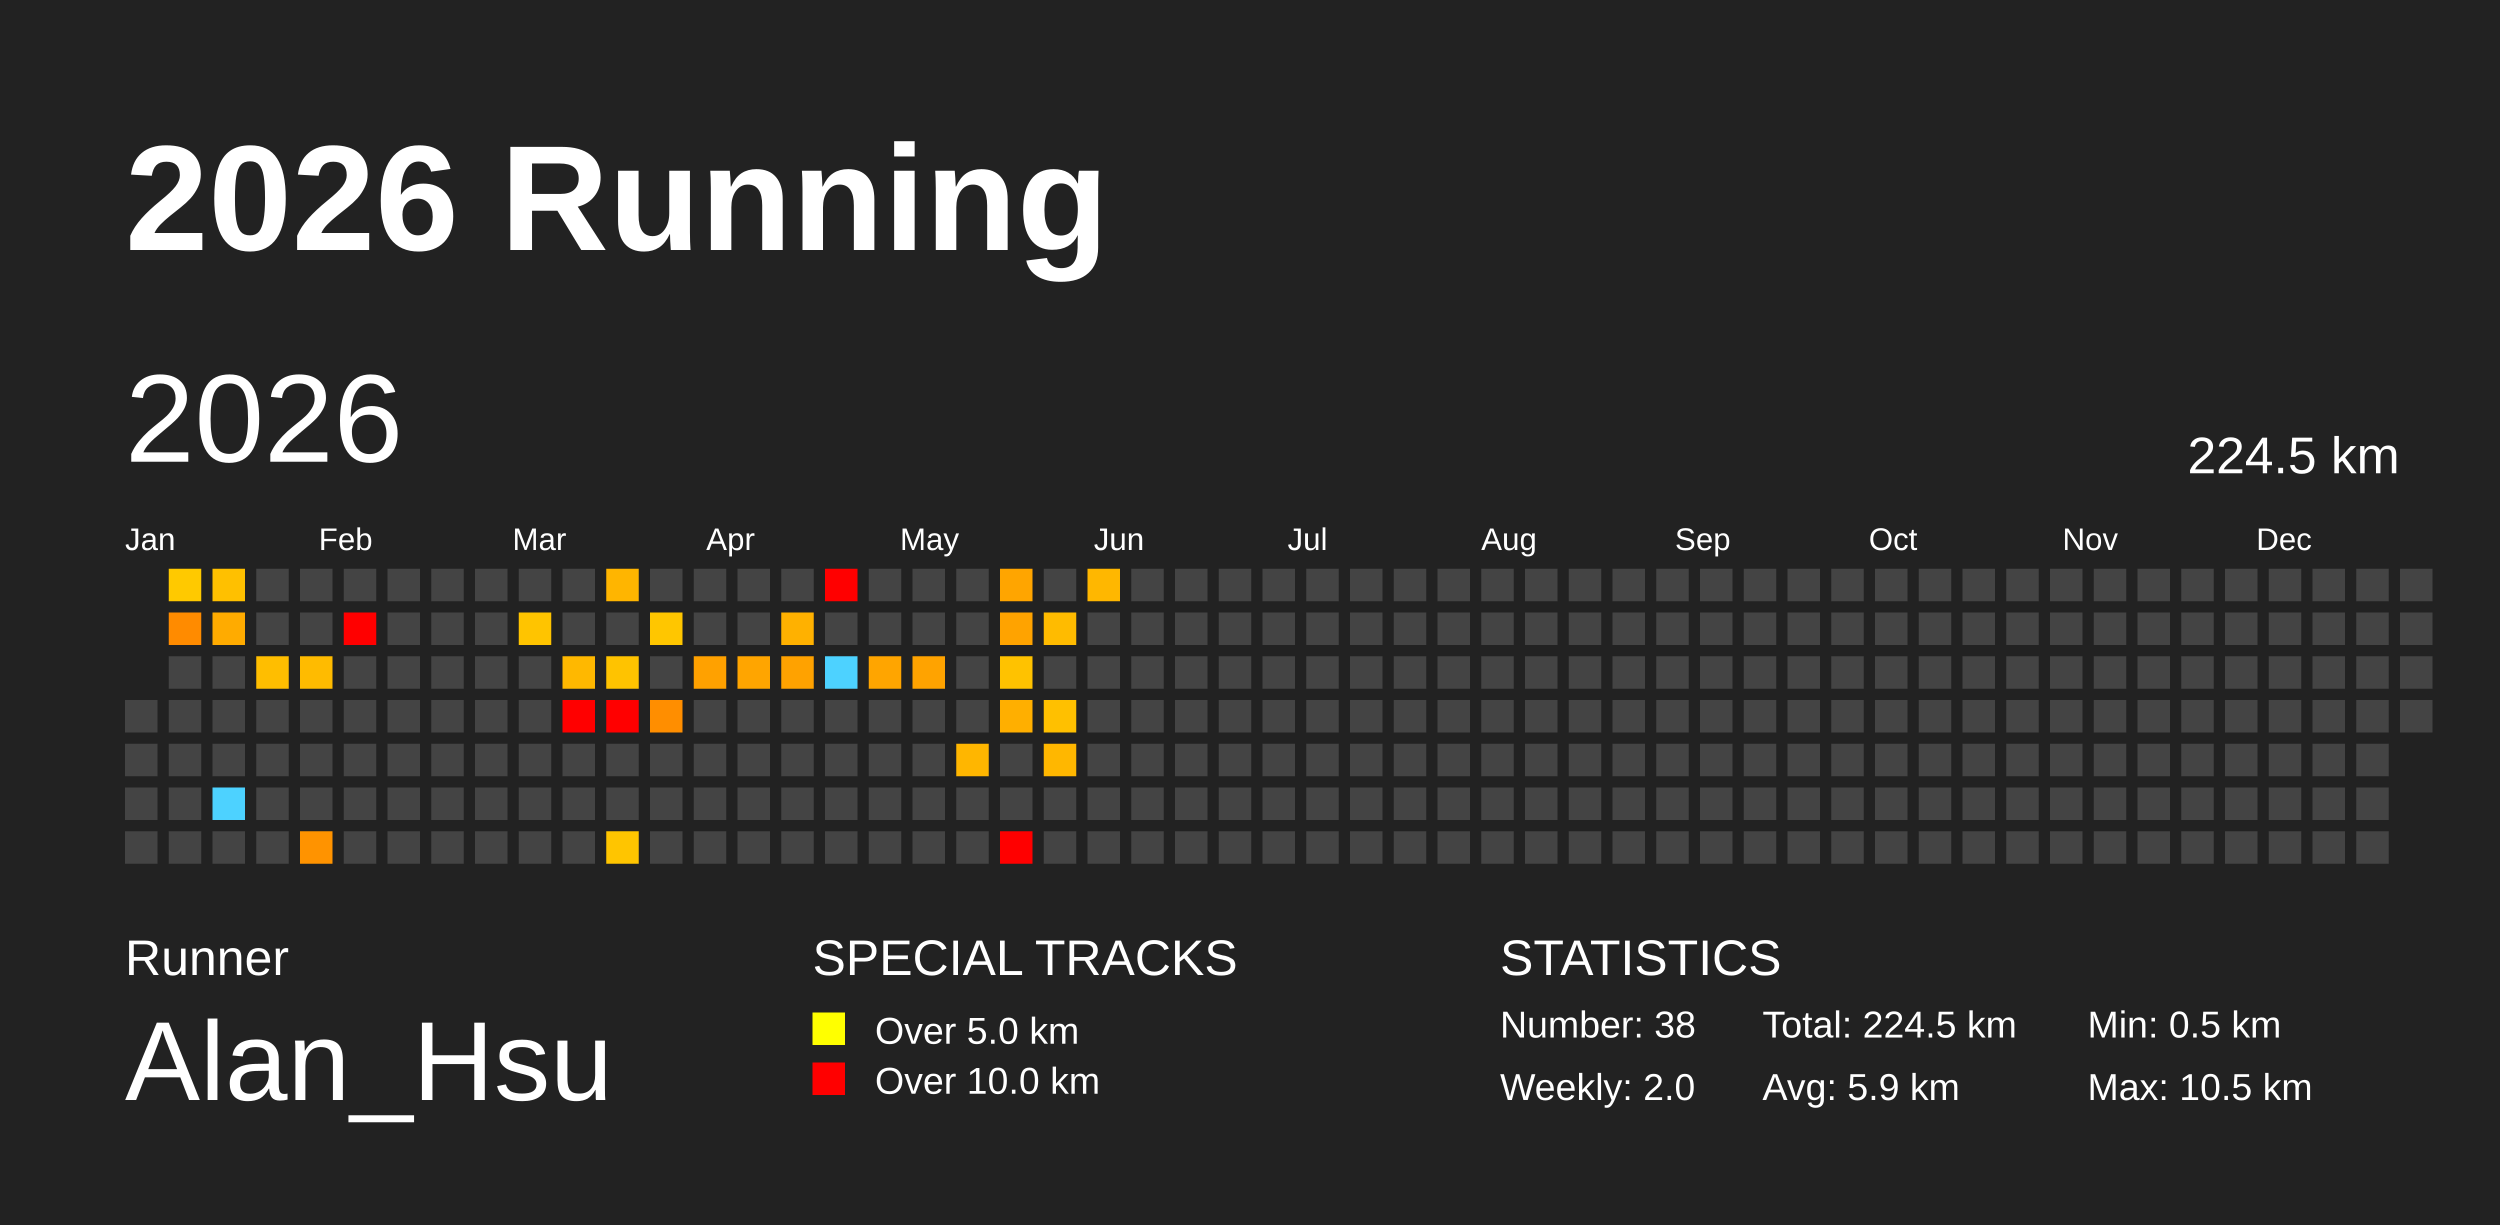
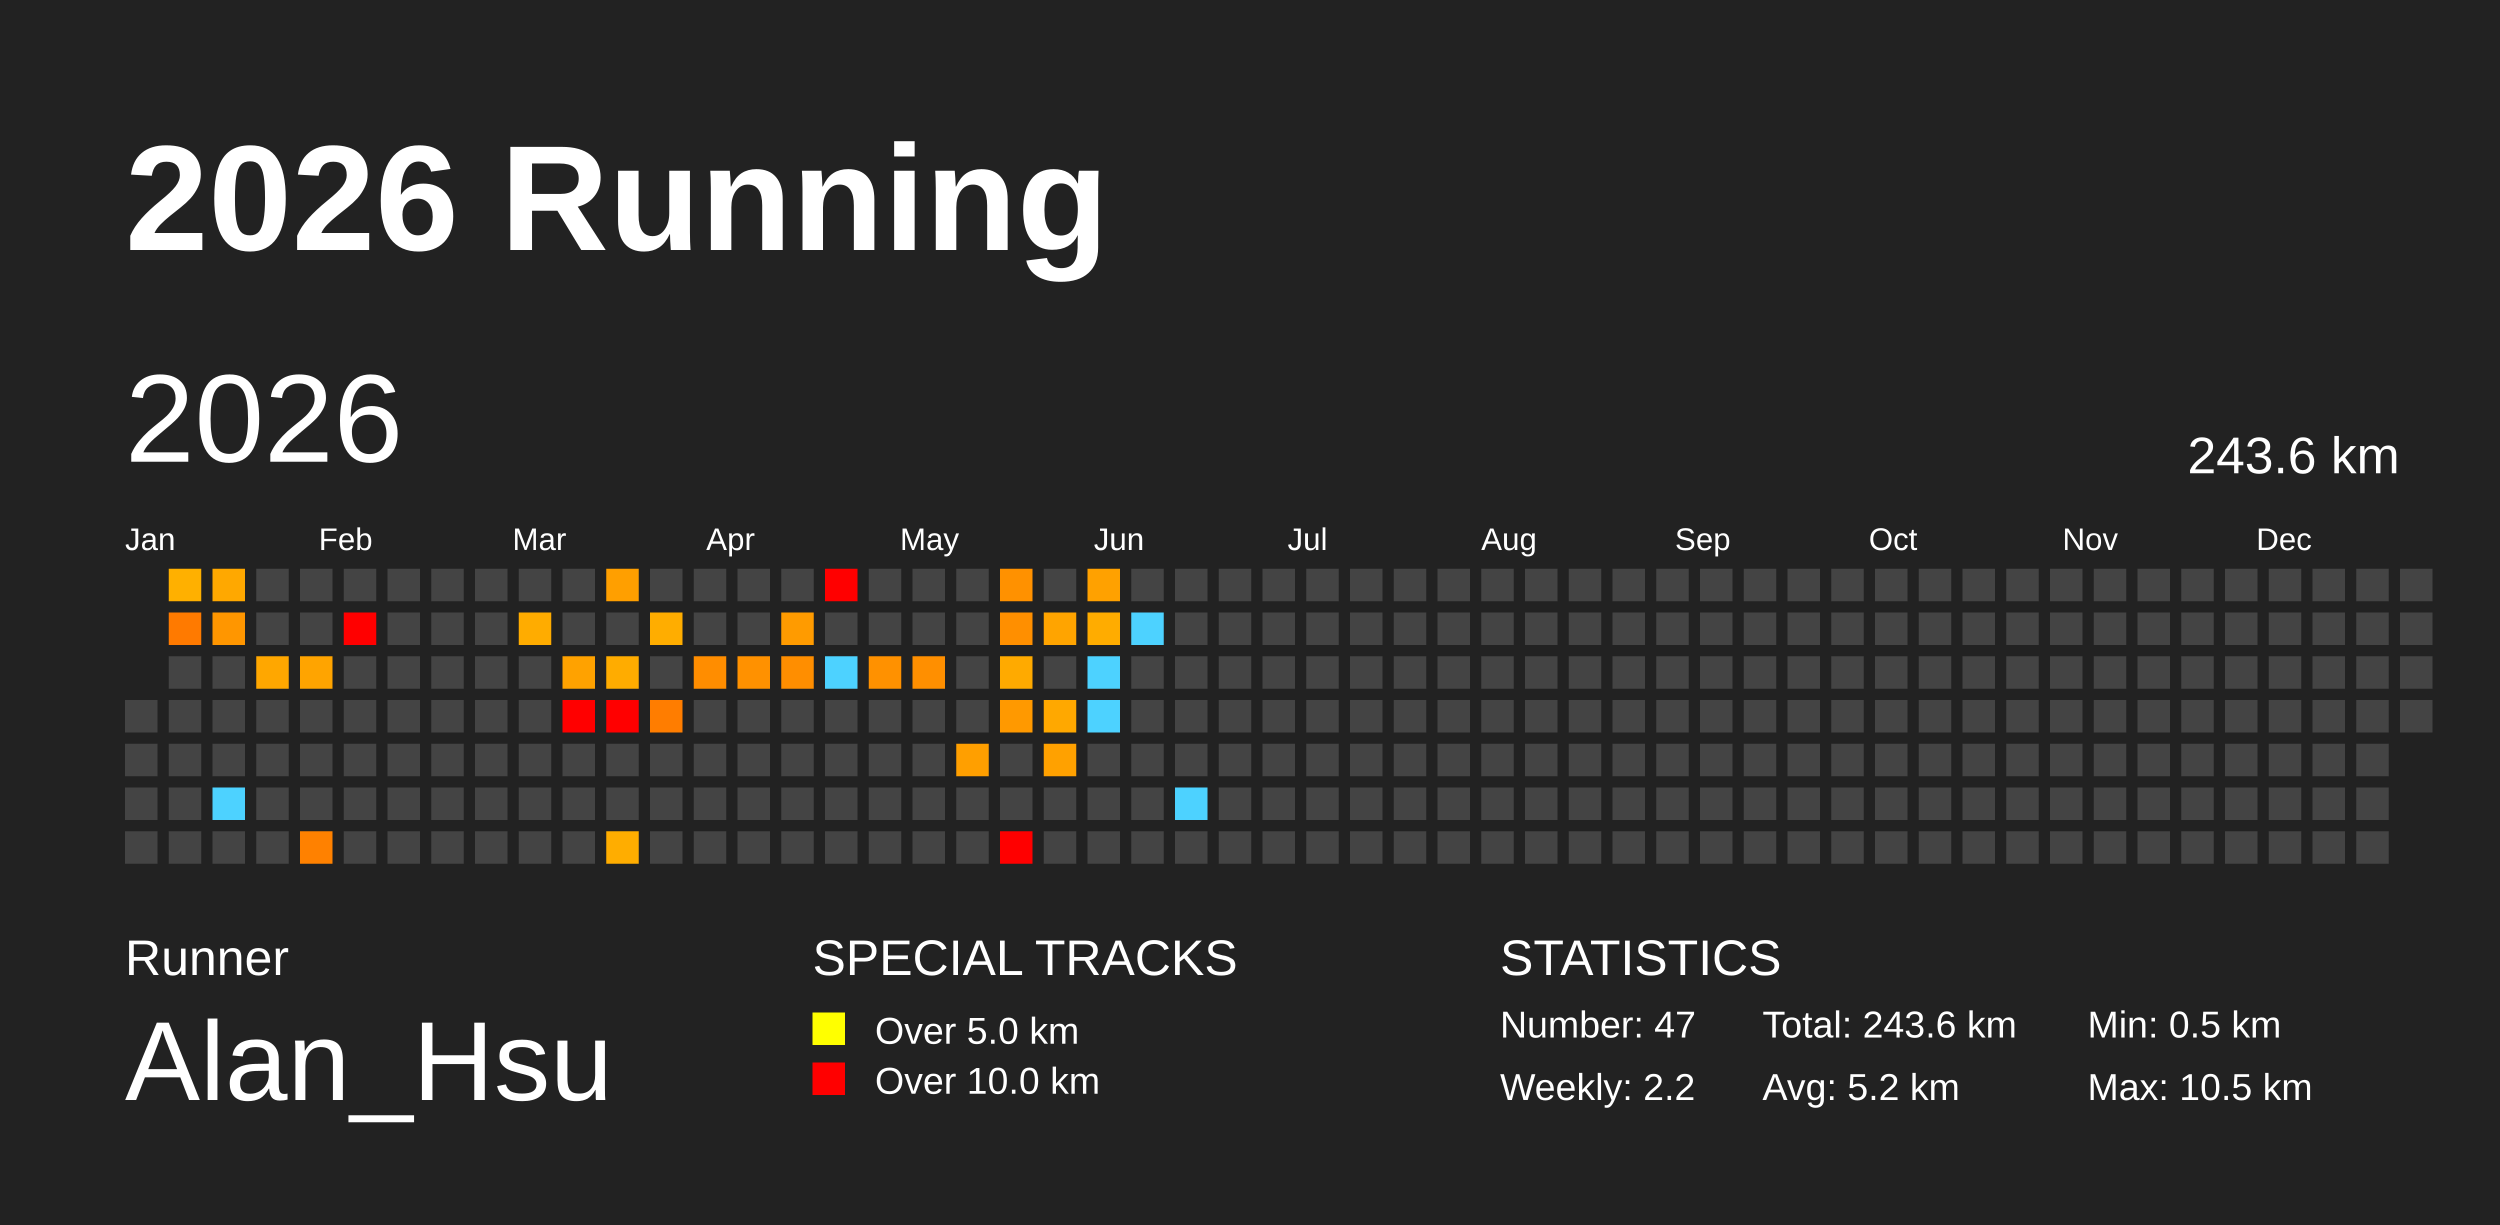
<svg xmlns="http://www.w3.org/2000/svg" baseProfile="full" height="98mm" version="1.1" viewBox="0,0,200,98" width="200mm">
  <defs />
  <rect fill="#222222" height="98" width="200" x="0" y="0" />
  <text fill="#FFFFFF" style="font-size:12px; font-family:Arial; font-weight:bold;" x="10" y="20">2026 Running</text>
  <text fill="#FFFFFF" style="font-size:4px; font-family:Arial" x="10" y="78">Runner</text>
  <text fill="#FFFFFF" style="font-size:9px; font-family:Arial" x="10" y="88">Alan_Hsu</text>
  <text fill="#FFFFFF" style="font-size:4px; font-family:Arial" x="65" y="78">SPECIAL TRACKS</text>
  <rect fill="yellow" height="2.6" width="2.6" x="65" y="81" />
  <text fill="#FFFFFF" style="font-size:3px; font-family:Arial" x="70" y="83.5">Over 5.0 km</text>
  <rect fill="red" height="2.6" width="2.6" x="65" y="85" />
  <text fill="#FFFFFF" style="font-size:3px; font-family:Arial" x="70" y="87.5">Over 10.0 km</text>
  <text fill="#FFFFFF" style="font-size:4px; font-family:Arial" x="120" y="78">STATISTICS</text>
-   <text fill="#FFFFFF" style="font-size:3px; font-family:Arial" x="120" y="83">Number: 38</text>
-   <text fill="#FFFFFF" style="font-size:3px; font-family:Arial" x="120" y="88">Weekly: 2.0</text>
-   <text fill="#FFFFFF" style="font-size:3px; font-family:Arial" x="141" y="83">Total: 224.5 km</text>
-   <text fill="#FFFFFF" style="font-size:3px; font-family:Arial" x="141" y="88">Avg: 5.9 km</text>
+   <text fill="#FFFFFF" style="font-size:3px; font-family:Arial" x="120" y="83">Number: 47</text>
+   <text fill="#FFFFFF" style="font-size:3px; font-family:Arial" x="120" y="88">Weekly: 2.2</text>
+   <text fill="#FFFFFF" style="font-size:3px; font-family:Arial" x="141" y="83">Total: 243.6 km</text>
+   <text fill="#FFFFFF" style="font-size:3px; font-family:Arial" x="141" y="88">Avg: 5.2 km</text>
  <text fill="#FFFFFF" style="font-size:3px; font-family:Arial" x="167" y="83">Min: 0.5 km</text>
  <text fill="#FFFFFF" style="font-size:3px; font-family:Arial" x="167" y="88">Max: 10.5 km</text>
  <text dominant-baseline="hanging" fill="#FFFFFF" style="font-size:10.0px; font-family:Arial;" x="10" y="30">2026</text>
-   <text dominant-baseline="hanging" fill="#FFFFFF" style="font-size:4.125px; font-family:Arial;" x="175" y="35">224.5 km</text>
+   <text dominant-baseline="hanging" fill="#FFFFFF" style="font-size:4.125px; font-family:Arial;" x="175" y="35">243.6 km</text>
  <text fill="#FFFFFF" style="font-size:2.5px; font-family:Arial" x="10.0" y="44">Jan</text>
  <text fill="#FFFFFF" style="font-size:2.5px; font-family:Arial" x="25.5" y="44">Feb</text>
  <text fill="#FFFFFF" style="font-size:2.5px; font-family:Arial" x="41.0" y="44">Mar</text>
  <text fill="#FFFFFF" style="font-size:2.5px; font-family:Arial" x="56.5" y="44">Apr</text>
  <text fill="#FFFFFF" style="font-size:2.5px; font-family:Arial" x="72.0" y="44">May</text>
  <text fill="#FFFFFF" style="font-size:2.5px; font-family:Arial" x="87.5" y="44">Jun</text>
  <text fill="#FFFFFF" style="font-size:2.5px; font-family:Arial" x="103.0" y="44">Jul</text>
  <text fill="#FFFFFF" style="font-size:2.5px; font-family:Arial" x="118.5" y="44">Aug</text>
  <text fill="#FFFFFF" style="font-size:2.5px; font-family:Arial" x="134.0" y="44">Sep</text>
  <text fill="#FFFFFF" style="font-size:2.5px; font-family:Arial" x="149.5" y="44">Oct</text>
  <text fill="#FFFFFF" style="font-size:2.5px; font-family:Arial" x="165.0" y="44">Nov</text>
  <text fill="#FFFFFF" style="font-size:2.5px; font-family:Arial" x="180.5" y="44">Dec</text>
  <rect fill="#444444" height="2.6" width="2.6" x="10.0" y="56.0" />
  <rect fill="#444444" height="2.6" width="2.6" x="10.0" y="59.5" />
  <rect fill="#444444" height="2.6" width="2.6" x="10.0" y="63.0" />
  <rect fill="#444444" height="2.6" width="2.6" x="10.0" y="66.5" />
-   <rect fill="#ffc900" height="2.6" width="2.6" x="13.5" y="45.5" />
-   <rect fill="#ff8b00" height="2.6" width="2.6" x="13.5" y="49.0" />
+   <rect fill="#ffb000" height="2.6" width="2.6" x="13.5" y="45.5" />
+   <rect fill="#ff7a00" height="2.6" width="2.6" x="13.5" y="49.0" />
  <rect fill="#444444" height="2.6" width="2.6" x="13.5" y="52.5" />
  <rect fill="#444444" height="2.6" width="2.6" x="13.5" y="56.0" />
  <rect fill="#444444" height="2.6" width="2.6" x="13.5" y="59.5" />
  <rect fill="#444444" height="2.6" width="2.6" x="13.5" y="63.0" />
  <rect fill="#444444" height="2.6" width="2.6" x="13.5" y="66.5" />
-   <rect fill="#ffc000" height="2.6" width="2.6" x="17.0" y="45.5" />
-   <rect fill="#ffab00" height="2.6" width="2.6" x="17.0" y="49.0" />
+   <rect fill="#ffa800" height="2.6" width="2.6" x="17.0" y="45.5" />
+   <rect fill="#ff9600" height="2.6" width="2.6" x="17.0" y="49.0" />
  <rect fill="#444444" height="2.6" width="2.6" x="17.0" y="52.5" />
  <rect fill="#444444" height="2.6" width="2.6" x="17.0" y="56.0" />
  <rect fill="#444444" height="2.6" width="2.6" x="17.0" y="59.5" />
  <rect fill="#4dd2ff" height="2.6" width="2.6" x="17.0" y="63.0" />
  <rect fill="#444444" height="2.6" width="2.6" x="17.0" y="66.5" />
  <rect fill="#444444" height="2.6" width="2.6" x="20.5" y="45.5" />
  <rect fill="#444444" height="2.6" width="2.6" x="20.5" y="49.0" />
-   <rect fill="#ffbe00" height="2.6" width="2.6" x="20.5" y="52.5" />
+   <rect fill="#ffa700" height="2.6" width="2.6" x="20.5" y="52.5" />
  <rect fill="#444444" height="2.6" width="2.6" x="20.5" y="56.0" />
  <rect fill="#444444" height="2.6" width="2.6" x="20.5" y="59.5" />
  <rect fill="#444444" height="2.6" width="2.6" x="20.5" y="63.0" />
  <rect fill="#444444" height="2.6" width="2.6" x="20.5" y="66.5" />
  <rect fill="#444444" height="2.6" width="2.6" x="24.0" y="45.5" />
  <rect fill="#444444" height="2.6" width="2.6" x="24.0" y="49.0" />
-   <rect fill="#ffbb00" height="2.6" width="2.6" x="24.0" y="52.5" />
+   <rect fill="#ffa400" height="2.6" width="2.6" x="24.0" y="52.5" />
  <rect fill="#444444" height="2.6" width="2.6" x="24.0" y="56.0" />
  <rect fill="#444444" height="2.6" width="2.6" x="24.0" y="59.5" />
  <rect fill="#444444" height="2.6" width="2.6" x="24.0" y="63.0" />
-   <rect fill="#ff9300" height="2.6" width="2.6" x="24.0" y="66.5" />
+   <rect fill="#ff8100" height="2.6" width="2.6" x="24.0" y="66.5" />
  <rect fill="#444444" height="2.6" width="2.6" x="27.5" y="45.5" />
  <rect fill="red" height="2.6" width="2.6" x="27.5" y="49.0" />
  <rect fill="#444444" height="2.6" width="2.6" x="27.5" y="52.5" />
  <rect fill="#444444" height="2.6" width="2.6" x="27.5" y="56.0" />
  <rect fill="#444444" height="2.6" width="2.6" x="27.5" y="59.5" />
  <rect fill="#444444" height="2.6" width="2.6" x="27.5" y="63.0" />
  <rect fill="#444444" height="2.6" width="2.6" x="27.5" y="66.5" />
  <rect fill="#444444" height="2.6" width="2.6" x="31.0" y="45.5" />
  <rect fill="#444444" height="2.6" width="2.6" x="31.0" y="49.0" />
  <rect fill="#444444" height="2.6" width="2.6" x="31.0" y="52.5" />
  <rect fill="#444444" height="2.6" width="2.6" x="31.0" y="56.0" />
  <rect fill="#444444" height="2.6" width="2.6" x="31.0" y="59.5" />
  <rect fill="#444444" height="2.6" width="2.6" x="31.0" y="63.0" />
  <rect fill="#444444" height="2.6" width="2.6" x="31.0" y="66.5" />
  <rect fill="#444444" height="2.6" width="2.6" x="34.5" y="45.5" />
  <rect fill="#444444" height="2.6" width="2.6" x="34.5" y="49.0" />
  <rect fill="#444444" height="2.6" width="2.6" x="34.5" y="52.5" />
  <rect fill="#444444" height="2.6" width="2.6" x="34.5" y="56.0" />
  <rect fill="#444444" height="2.6" width="2.6" x="34.5" y="59.5" />
  <rect fill="#444444" height="2.6" width="2.6" x="34.5" y="63.0" />
  <rect fill="#444444" height="2.6" width="2.6" x="34.5" y="66.5" />
  <rect fill="#444444" height="2.6" width="2.6" x="38.0" y="45.5" />
  <rect fill="#444444" height="2.6" width="2.6" x="38.0" y="49.0" />
  <rect fill="#444444" height="2.6" width="2.6" x="38.0" y="52.5" />
  <rect fill="#444444" height="2.6" width="2.6" x="38.0" y="56.0" />
  <rect fill="#444444" height="2.6" width="2.6" x="38.0" y="59.5" />
  <rect fill="#444444" height="2.6" width="2.6" x="38.0" y="63.0" />
  <rect fill="#444444" height="2.6" width="2.6" x="38.0" y="66.5" />
  <rect fill="#444444" height="2.6" width="2.6" x="41.5" y="45.5" />
-   <rect fill="#ffc400" height="2.6" width="2.6" x="41.5" y="49.0" />
+   <rect fill="#ffac00" height="2.6" width="2.6" x="41.5" y="49.0" />
  <rect fill="#444444" height="2.6" width="2.6" x="41.5" y="52.5" />
  <rect fill="#444444" height="2.6" width="2.6" x="41.5" y="56.0" />
  <rect fill="#444444" height="2.6" width="2.6" x="41.5" y="59.5" />
  <rect fill="#444444" height="2.6" width="2.6" x="41.5" y="63.0" />
  <rect fill="#444444" height="2.6" width="2.6" x="41.5" y="66.5" />
  <rect fill="#444444" height="2.6" width="2.6" x="45.0" y="45.5" />
  <rect fill="#444444" height="2.6" width="2.6" x="45.0" y="49.0" />
-   <rect fill="#ffb800" height="2.6" width="2.6" x="45.0" y="52.5" />
+   <rect fill="#ffa200" height="2.6" width="2.6" x="45.0" y="52.5" />
  <rect fill="red" height="2.6" width="2.6" x="45.0" y="56.0" />
  <rect fill="#444444" height="2.6" width="2.6" x="45.0" y="59.5" />
  <rect fill="#444444" height="2.6" width="2.6" x="45.0" y="63.0" />
  <rect fill="#444444" height="2.6" width="2.6" x="45.0" y="66.5" />
-   <rect fill="#ffb500" height="2.6" width="2.6" x="48.5" y="45.5" />
+   <rect fill="#ff9f00" height="2.6" width="2.6" x="48.5" y="45.5" />
  <rect fill="#444444" height="2.6" width="2.6" x="48.5" y="49.0" />
-   <rect fill="#ffc300" height="2.6" width="2.6" x="48.5" y="52.5" />
+   <rect fill="#ffac00" height="2.6" width="2.6" x="48.5" y="52.5" />
  <rect fill="red" height="2.6" width="2.6" x="48.5" y="56.0" />
  <rect fill="#444444" height="2.6" width="2.6" x="48.5" y="59.5" />
  <rect fill="#444444" height="2.6" width="2.6" x="48.5" y="63.0" />
-   <rect fill="#ffc500" height="2.6" width="2.6" x="48.5" y="66.5" />
+   <rect fill="#ffad00" height="2.6" width="2.6" x="48.5" y="66.5" />
  <rect fill="#444444" height="2.6" width="2.6" x="52.0" y="45.5" />
-   <rect fill="#ffc600" height="2.6" width="2.6" x="52.0" y="49.0" />
+   <rect fill="#ffad00" height="2.6" width="2.6" x="52.0" y="49.0" />
  <rect fill="#444444" height="2.6" width="2.6" x="52.0" y="52.5" />
-   <rect fill="#ff8e00" height="2.6" width="2.6" x="52.0" y="56.0" />
+   <rect fill="#ff7d00" height="2.6" width="2.6" x="52.0" y="56.0" />
  <rect fill="#444444" height="2.6" width="2.6" x="52.0" y="59.5" />
  <rect fill="#444444" height="2.6" width="2.6" x="52.0" y="63.0" />
  <rect fill="#444444" height="2.6" width="2.6" x="52.0" y="66.5" />
  <rect fill="#444444" height="2.6" width="2.6" x="55.5" y="45.5" />
  <rect fill="#444444" height="2.6" width="2.6" x="55.5" y="49.0" />
-   <rect fill="#ffa100" height="2.6" width="2.6" x="55.5" y="52.5" />
+   <rect fill="#ff8d00" height="2.6" width="2.6" x="55.5" y="52.5" />
  <rect fill="#444444" height="2.6" width="2.6" x="55.5" y="56.0" />
  <rect fill="#444444" height="2.6" width="2.6" x="55.5" y="59.5" />
  <rect fill="#444444" height="2.6" width="2.6" x="55.5" y="63.0" />
  <rect fill="#444444" height="2.6" width="2.6" x="55.5" y="66.5" />
  <rect fill="#444444" height="2.6" width="2.6" x="59.0" y="45.5" />
  <rect fill="#444444" height="2.6" width="2.6" x="59.0" y="49.0" />
-   <rect fill="#ffa500" height="2.6" width="2.6" x="59.0" y="52.5" />
+   <rect fill="#ff9100" height="2.6" width="2.6" x="59.0" y="52.5" />
  <rect fill="#444444" height="2.6" width="2.6" x="59.0" y="56.0" />
  <rect fill="#444444" height="2.6" width="2.6" x="59.0" y="59.5" />
  <rect fill="#444444" height="2.6" width="2.6" x="59.0" y="63.0" />
  <rect fill="#444444" height="2.6" width="2.6" x="59.0" y="66.5" />
  <rect fill="#444444" height="2.6" width="2.6" x="62.5" y="45.5" />
-   <rect fill="#ffb100" height="2.6" width="2.6" x="62.5" y="49.0" />
-   <rect fill="#ffa200" height="2.6" width="2.6" x="62.5" y="52.5" />
+   <rect fill="#ff9b00" height="2.6" width="2.6" x="62.5" y="49.0" />
+   <rect fill="#ff8e00" height="2.6" width="2.6" x="62.5" y="52.5" />
  <rect fill="#444444" height="2.6" width="2.6" x="62.5" y="56.0" />
  <rect fill="#444444" height="2.6" width="2.6" x="62.5" y="59.5" />
  <rect fill="#444444" height="2.6" width="2.6" x="62.5" y="63.0" />
  <rect fill="#444444" height="2.6" width="2.6" x="62.5" y="66.5" />
  <rect fill="red" height="2.6" width="2.6" x="66.0" y="45.5" />
  <rect fill="#444444" height="2.6" width="2.6" x="66.0" y="49.0" />
  <rect fill="#4dd2ff" height="2.6" width="2.6" x="66.0" y="52.5" />
  <rect fill="#444444" height="2.6" width="2.6" x="66.0" y="56.0" />
  <rect fill="#444444" height="2.6" width="2.6" x="66.0" y="59.5" />
  <rect fill="#444444" height="2.6" width="2.6" x="66.0" y="63.0" />
  <rect fill="#444444" height="2.6" width="2.6" x="66.0" y="66.5" />
  <rect fill="#444444" height="2.6" width="2.6" x="69.5" y="45.5" />
  <rect fill="#444444" height="2.6" width="2.6" x="69.5" y="49.0" />
-   <rect fill="#ffa500" height="2.6" width="2.6" x="69.5" y="52.5" />
+   <rect fill="#ff9100" height="2.6" width="2.6" x="69.5" y="52.5" />
  <rect fill="#444444" height="2.6" width="2.6" x="69.5" y="56.0" />
  <rect fill="#444444" height="2.6" width="2.6" x="69.5" y="59.5" />
  <rect fill="#444444" height="2.6" width="2.6" x="69.5" y="63.0" />
  <rect fill="#444444" height="2.6" width="2.6" x="69.5" y="66.5" />
  <rect fill="#444444" height="2.6" width="2.6" x="73.0" y="45.5" />
  <rect fill="#444444" height="2.6" width="2.6" x="73.0" y="49.0" />
-   <rect fill="#ffa300" height="2.6" width="2.6" x="73.0" y="52.5" />
+   <rect fill="#ff8f00" height="2.6" width="2.6" x="73.0" y="52.5" />
  <rect fill="#444444" height="2.6" width="2.6" x="73.0" y="56.0" />
  <rect fill="#444444" height="2.6" width="2.6" x="73.0" y="59.5" />
  <rect fill="#444444" height="2.6" width="2.6" x="73.0" y="63.0" />
  <rect fill="#444444" height="2.6" width="2.6" x="73.0" y="66.5" />
  <rect fill="#444444" height="2.6" width="2.6" x="76.5" y="45.5" />
  <rect fill="#444444" height="2.6" width="2.6" x="76.5" y="49.0" />
  <rect fill="#444444" height="2.6" width="2.6" x="76.5" y="52.5" />
  <rect fill="#444444" height="2.6" width="2.6" x="76.5" y="56.0" />
-   <rect fill="#ffb600" height="2.6" width="2.6" x="76.5" y="59.5" />
+   <rect fill="#ff9f00" height="2.6" width="2.6" x="76.5" y="59.5" />
  <rect fill="#444444" height="2.6" width="2.6" x="76.5" y="63.0" />
  <rect fill="#444444" height="2.6" width="2.6" x="76.5" y="66.5" />
-   <rect fill="#ffa500" height="2.6" width="2.6" x="80.0" y="45.5" />
-   <rect fill="#ffa300" height="2.6" width="2.6" x="80.0" y="49.0" />
-   <rect fill="#ffc200" height="2.6" width="2.6" x="80.0" y="52.5" />
-   <rect fill="#ffaf00" height="2.6" width="2.6" x="80.0" y="56.0" />
+   <rect fill="#ff9100" height="2.6" width="2.6" x="80.0" y="45.5" />
+   <rect fill="#ff8f00" height="2.6" width="2.6" x="80.0" y="49.0" />
+   <rect fill="#ffaa00" height="2.6" width="2.6" x="80.0" y="52.5" />
+   <rect fill="#ff9900" height="2.6" width="2.6" x="80.0" y="56.0" />
  <rect fill="#444444" height="2.6" width="2.6" x="80.0" y="59.5" />
  <rect fill="#444444" height="2.6" width="2.6" x="80.0" y="63.0" />
  <rect fill="red" height="2.6" width="2.6" x="80.0" y="66.5" />
  <rect fill="#444444" height="2.6" width="2.6" x="83.5" y="45.5" />
-   <rect fill="#ffbb00" height="2.6" width="2.6" x="83.5" y="49.0" />
+   <rect fill="#ffa400" height="2.6" width="2.6" x="83.5" y="49.0" />
  <rect fill="#444444" height="2.6" width="2.6" x="83.5" y="52.5" />
-   <rect fill="#ffc000" height="2.6" width="2.6" x="83.5" y="56.0" />
-   <rect fill="#ffb700" height="2.6" width="2.6" x="83.5" y="59.5" />
+   <rect fill="#ffa800" height="2.6" width="2.6" x="83.5" y="56.0" />
+   <rect fill="#ffa100" height="2.6" width="2.6" x="83.5" y="59.5" />
  <rect fill="#444444" height="2.6" width="2.6" x="83.5" y="63.0" />
  <rect fill="#444444" height="2.6" width="2.6" x="83.5" y="66.5" />
-   <rect fill="#ffb700" height="2.6" width="2.6" x="87.0" y="45.5" />
-   <rect fill="#444444" height="2.6" width="2.6" x="87.0" y="49.0" />
-   <rect fill="#444444" height="2.6" width="2.6" x="87.0" y="52.5" />
-   <rect fill="#444444" height="2.6" width="2.6" x="87.0" y="56.0" />
+   <rect fill="#ffa100" height="2.6" width="2.6" x="87.0" y="45.5" />
+   <rect fill="#ffac00" height="2.6" width="2.6" x="87.0" y="49.0" />
+   <rect fill="#4dd2ff" height="2.6" width="2.6" x="87.0" y="52.5" />
+   <rect fill="#4dd2ff" height="2.6" width="2.6" x="87.0" y="56.0" />
  <rect fill="#444444" height="2.6" width="2.6" x="87.0" y="59.5" />
  <rect fill="#444444" height="2.6" width="2.6" x="87.0" y="63.0" />
  <rect fill="#444444" height="2.6" width="2.6" x="87.0" y="66.5" />
  <rect fill="#444444" height="2.6" width="2.6" x="90.5" y="45.5" />
-   <rect fill="#444444" height="2.6" width="2.6" x="90.5" y="49.0" />
+   <rect fill="#4dd2ff" height="2.6" width="2.6" x="90.5" y="49.0" />
  <rect fill="#444444" height="2.6" width="2.6" x="90.5" y="52.5" />
  <rect fill="#444444" height="2.6" width="2.6" x="90.5" y="56.0" />
  <rect fill="#444444" height="2.6" width="2.6" x="90.5" y="59.5" />
  <rect fill="#444444" height="2.6" width="2.6" x="90.5" y="63.0" />
  <rect fill="#444444" height="2.6" width="2.6" x="90.5" y="66.5" />
  <rect fill="#444444" height="2.6" width="2.6" x="94.0" y="45.5" />
  <rect fill="#444444" height="2.6" width="2.6" x="94.0" y="49.0" />
  <rect fill="#444444" height="2.6" width="2.6" x="94.0" y="52.5" />
  <rect fill="#444444" height="2.6" width="2.6" x="94.0" y="56.0" />
  <rect fill="#444444" height="2.6" width="2.6" x="94.0" y="59.5" />
-   <rect fill="#444444" height="2.6" width="2.6" x="94.0" y="63.0" />
+   <rect fill="#4dd2ff" height="2.6" width="2.6" x="94.0" y="63.0" />
  <rect fill="#444444" height="2.6" width="2.6" x="94.0" y="66.5" />
  <rect fill="#444444" height="2.6" width="2.6" x="97.5" y="45.5" />
  <rect fill="#444444" height="2.6" width="2.6" x="97.5" y="49.0" />
  <rect fill="#444444" height="2.6" width="2.6" x="97.5" y="52.5" />
  <rect fill="#444444" height="2.6" width="2.6" x="97.5" y="56.0" />
  <rect fill="#444444" height="2.6" width="2.6" x="97.5" y="59.5" />
  <rect fill="#444444" height="2.6" width="2.6" x="97.5" y="63.0" />
  <rect fill="#444444" height="2.6" width="2.6" x="97.5" y="66.5" />
  <rect fill="#444444" height="2.6" width="2.6" x="101.0" y="45.5" />
  <rect fill="#444444" height="2.6" width="2.6" x="101.0" y="49.0" />
  <rect fill="#444444" height="2.6" width="2.6" x="101.0" y="52.5" />
  <rect fill="#444444" height="2.6" width="2.6" x="101.0" y="56.0" />
  <rect fill="#444444" height="2.6" width="2.6" x="101.0" y="59.5" />
  <rect fill="#444444" height="2.6" width="2.6" x="101.0" y="63.0" />
  <rect fill="#444444" height="2.6" width="2.6" x="101.0" y="66.5" />
  <rect fill="#444444" height="2.6" width="2.6" x="104.5" y="45.5" />
  <rect fill="#444444" height="2.6" width="2.6" x="104.5" y="49.0" />
  <rect fill="#444444" height="2.6" width="2.6" x="104.5" y="52.5" />
  <rect fill="#444444" height="2.6" width="2.6" x="104.5" y="56.0" />
  <rect fill="#444444" height="2.6" width="2.6" x="104.5" y="59.5" />
  <rect fill="#444444" height="2.6" width="2.6" x="104.5" y="63.0" />
  <rect fill="#444444" height="2.6" width="2.6" x="104.5" y="66.5" />
  <rect fill="#444444" height="2.6" width="2.6" x="108.0" y="45.5" />
  <rect fill="#444444" height="2.6" width="2.6" x="108.0" y="49.0" />
  <rect fill="#444444" height="2.6" width="2.6" x="108.0" y="52.5" />
  <rect fill="#444444" height="2.6" width="2.6" x="108.0" y="56.0" />
  <rect fill="#444444" height="2.6" width="2.6" x="108.0" y="59.5" />
  <rect fill="#444444" height="2.6" width="2.6" x="108.0" y="63.0" />
  <rect fill="#444444" height="2.6" width="2.6" x="108.0" y="66.5" />
  <rect fill="#444444" height="2.6" width="2.6" x="111.5" y="45.5" />
  <rect fill="#444444" height="2.6" width="2.6" x="111.5" y="49.0" />
  <rect fill="#444444" height="2.6" width="2.6" x="111.5" y="52.5" />
  <rect fill="#444444" height="2.6" width="2.6" x="111.5" y="56.0" />
  <rect fill="#444444" height="2.6" width="2.6" x="111.5" y="59.5" />
  <rect fill="#444444" height="2.6" width="2.6" x="111.5" y="63.0" />
  <rect fill="#444444" height="2.6" width="2.6" x="111.5" y="66.5" />
  <rect fill="#444444" height="2.6" width="2.6" x="115.0" y="45.5" />
  <rect fill="#444444" height="2.6" width="2.6" x="115.0" y="49.0" />
  <rect fill="#444444" height="2.6" width="2.6" x="115.0" y="52.5" />
  <rect fill="#444444" height="2.6" width="2.6" x="115.0" y="56.0" />
  <rect fill="#444444" height="2.6" width="2.6" x="115.0" y="59.5" />
  <rect fill="#444444" height="2.6" width="2.6" x="115.0" y="63.0" />
  <rect fill="#444444" height="2.6" width="2.6" x="115.0" y="66.5" />
  <rect fill="#444444" height="2.6" width="2.6" x="118.5" y="45.5" />
  <rect fill="#444444" height="2.6" width="2.6" x="118.5" y="49.0" />
  <rect fill="#444444" height="2.6" width="2.6" x="118.5" y="52.5" />
  <rect fill="#444444" height="2.6" width="2.6" x="118.5" y="56.0" />
  <rect fill="#444444" height="2.6" width="2.6" x="118.5" y="59.5" />
  <rect fill="#444444" height="2.6" width="2.6" x="118.5" y="63.0" />
  <rect fill="#444444" height="2.6" width="2.6" x="118.5" y="66.5" />
  <rect fill="#444444" height="2.6" width="2.6" x="122.0" y="45.5" />
  <rect fill="#444444" height="2.6" width="2.6" x="122.0" y="49.0" />
  <rect fill="#444444" height="2.6" width="2.6" x="122.0" y="52.5" />
  <rect fill="#444444" height="2.6" width="2.6" x="122.0" y="56.0" />
  <rect fill="#444444" height="2.6" width="2.6" x="122.0" y="59.5" />
  <rect fill="#444444" height="2.6" width="2.6" x="122.0" y="63.0" />
  <rect fill="#444444" height="2.6" width="2.6" x="122.0" y="66.5" />
  <rect fill="#444444" height="2.6" width="2.6" x="125.5" y="45.5" />
  <rect fill="#444444" height="2.6" width="2.6" x="125.5" y="49.0" />
  <rect fill="#444444" height="2.6" width="2.6" x="125.5" y="52.5" />
  <rect fill="#444444" height="2.6" width="2.6" x="125.5" y="56.0" />
  <rect fill="#444444" height="2.6" width="2.6" x="125.5" y="59.5" />
  <rect fill="#444444" height="2.6" width="2.6" x="125.5" y="63.0" />
  <rect fill="#444444" height="2.6" width="2.6" x="125.5" y="66.5" />
  <rect fill="#444444" height="2.6" width="2.6" x="129.0" y="45.5" />
  <rect fill="#444444" height="2.6" width="2.6" x="129.0" y="49.0" />
  <rect fill="#444444" height="2.6" width="2.6" x="129.0" y="52.5" />
  <rect fill="#444444" height="2.6" width="2.6" x="129.0" y="56.0" />
  <rect fill="#444444" height="2.6" width="2.6" x="129.0" y="59.5" />
  <rect fill="#444444" height="2.6" width="2.6" x="129.0" y="63.0" />
  <rect fill="#444444" height="2.6" width="2.6" x="129.0" y="66.5" />
  <rect fill="#444444" height="2.6" width="2.6" x="132.5" y="45.5" />
  <rect fill="#444444" height="2.6" width="2.6" x="132.5" y="49.0" />
  <rect fill="#444444" height="2.6" width="2.6" x="132.5" y="52.5" />
  <rect fill="#444444" height="2.6" width="2.6" x="132.5" y="56.0" />
  <rect fill="#444444" height="2.6" width="2.6" x="132.5" y="59.5" />
  <rect fill="#444444" height="2.6" width="2.6" x="132.5" y="63.0" />
  <rect fill="#444444" height="2.6" width="2.6" x="132.5" y="66.5" />
  <rect fill="#444444" height="2.6" width="2.6" x="136.0" y="45.5" />
  <rect fill="#444444" height="2.6" width="2.6" x="136.0" y="49.0" />
  <rect fill="#444444" height="2.6" width="2.6" x="136.0" y="52.5" />
  <rect fill="#444444" height="2.6" width="2.6" x="136.0" y="56.0" />
  <rect fill="#444444" height="2.6" width="2.6" x="136.0" y="59.5" />
  <rect fill="#444444" height="2.6" width="2.6" x="136.0" y="63.0" />
  <rect fill="#444444" height="2.6" width="2.6" x="136.0" y="66.5" />
  <rect fill="#444444" height="2.6" width="2.6" x="139.5" y="45.5" />
  <rect fill="#444444" height="2.6" width="2.6" x="139.5" y="49.0" />
  <rect fill="#444444" height="2.6" width="2.6" x="139.5" y="52.5" />
  <rect fill="#444444" height="2.6" width="2.6" x="139.5" y="56.0" />
  <rect fill="#444444" height="2.6" width="2.6" x="139.5" y="59.5" />
  <rect fill="#444444" height="2.6" width="2.6" x="139.5" y="63.0" />
  <rect fill="#444444" height="2.6" width="2.6" x="139.5" y="66.5" />
  <rect fill="#444444" height="2.6" width="2.6" x="143.0" y="45.5" />
  <rect fill="#444444" height="2.6" width="2.6" x="143.0" y="49.0" />
  <rect fill="#444444" height="2.6" width="2.6" x="143.0" y="52.5" />
  <rect fill="#444444" height="2.6" width="2.6" x="143.0" y="56.0" />
  <rect fill="#444444" height="2.6" width="2.6" x="143.0" y="59.5" />
  <rect fill="#444444" height="2.6" width="2.6" x="143.0" y="63.0" />
  <rect fill="#444444" height="2.6" width="2.6" x="143.0" y="66.5" />
  <rect fill="#444444" height="2.6" width="2.6" x="146.5" y="45.5" />
  <rect fill="#444444" height="2.6" width="2.6" x="146.5" y="49.0" />
  <rect fill="#444444" height="2.6" width="2.6" x="146.5" y="52.5" />
  <rect fill="#444444" height="2.6" width="2.6" x="146.5" y="56.0" />
  <rect fill="#444444" height="2.6" width="2.6" x="146.5" y="59.5" />
  <rect fill="#444444" height="2.6" width="2.6" x="146.5" y="63.0" />
  <rect fill="#444444" height="2.6" width="2.6" x="146.5" y="66.5" />
  <rect fill="#444444" height="2.6" width="2.6" x="150.0" y="45.5" />
  <rect fill="#444444" height="2.6" width="2.6" x="150.0" y="49.0" />
  <rect fill="#444444" height="2.6" width="2.6" x="150.0" y="52.5" />
  <rect fill="#444444" height="2.6" width="2.6" x="150.0" y="56.0" />
  <rect fill="#444444" height="2.6" width="2.6" x="150.0" y="59.5" />
  <rect fill="#444444" height="2.6" width="2.6" x="150.0" y="63.0" />
  <rect fill="#444444" height="2.6" width="2.6" x="150.0" y="66.5" />
  <rect fill="#444444" height="2.6" width="2.6" x="153.5" y="45.5" />
  <rect fill="#444444" height="2.6" width="2.6" x="153.5" y="49.0" />
  <rect fill="#444444" height="2.6" width="2.6" x="153.5" y="52.5" />
  <rect fill="#444444" height="2.6" width="2.6" x="153.5" y="56.0" />
  <rect fill="#444444" height="2.6" width="2.6" x="153.5" y="59.5" />
  <rect fill="#444444" height="2.6" width="2.6" x="153.5" y="63.0" />
  <rect fill="#444444" height="2.6" width="2.6" x="153.5" y="66.5" />
  <rect fill="#444444" height="2.6" width="2.6" x="157.0" y="45.5" />
  <rect fill="#444444" height="2.6" width="2.6" x="157.0" y="49.0" />
  <rect fill="#444444" height="2.6" width="2.6" x="157.0" y="52.5" />
  <rect fill="#444444" height="2.6" width="2.6" x="157.0" y="56.0" />
  <rect fill="#444444" height="2.6" width="2.6" x="157.0" y="59.5" />
  <rect fill="#444444" height="2.6" width="2.6" x="157.0" y="63.0" />
  <rect fill="#444444" height="2.6" width="2.6" x="157.0" y="66.5" />
  <rect fill="#444444" height="2.6" width="2.6" x="160.5" y="45.5" />
  <rect fill="#444444" height="2.6" width="2.6" x="160.5" y="49.0" />
  <rect fill="#444444" height="2.6" width="2.6" x="160.5" y="52.5" />
  <rect fill="#444444" height="2.6" width="2.6" x="160.5" y="56.0" />
  <rect fill="#444444" height="2.6" width="2.6" x="160.5" y="59.5" />
  <rect fill="#444444" height="2.6" width="2.6" x="160.5" y="63.0" />
  <rect fill="#444444" height="2.6" width="2.6" x="160.5" y="66.5" />
  <rect fill="#444444" height="2.6" width="2.6" x="164.0" y="45.5" />
  <rect fill="#444444" height="2.6" width="2.6" x="164.0" y="49.0" />
  <rect fill="#444444" height="2.6" width="2.6" x="164.0" y="52.5" />
  <rect fill="#444444" height="2.6" width="2.6" x="164.0" y="56.0" />
  <rect fill="#444444" height="2.6" width="2.6" x="164.0" y="59.5" />
  <rect fill="#444444" height="2.6" width="2.6" x="164.0" y="63.0" />
  <rect fill="#444444" height="2.6" width="2.6" x="164.0" y="66.5" />
  <rect fill="#444444" height="2.6" width="2.6" x="167.5" y="45.5" />
  <rect fill="#444444" height="2.6" width="2.6" x="167.5" y="49.0" />
  <rect fill="#444444" height="2.6" width="2.6" x="167.5" y="52.5" />
  <rect fill="#444444" height="2.6" width="2.6" x="167.5" y="56.0" />
  <rect fill="#444444" height="2.6" width="2.6" x="167.5" y="59.5" />
  <rect fill="#444444" height="2.6" width="2.6" x="167.5" y="63.0" />
  <rect fill="#444444" height="2.6" width="2.6" x="167.5" y="66.5" />
  <rect fill="#444444" height="2.6" width="2.6" x="171.0" y="45.5" />
  <rect fill="#444444" height="2.6" width="2.6" x="171.0" y="49.0" />
  <rect fill="#444444" height="2.6" width="2.6" x="171.0" y="52.5" />
  <rect fill="#444444" height="2.6" width="2.6" x="171.0" y="56.0" />
  <rect fill="#444444" height="2.6" width="2.6" x="171.0" y="59.5" />
  <rect fill="#444444" height="2.6" width="2.6" x="171.0" y="63.0" />
  <rect fill="#444444" height="2.6" width="2.6" x="171.0" y="66.5" />
  <rect fill="#444444" height="2.6" width="2.6" x="174.5" y="45.5" />
  <rect fill="#444444" height="2.6" width="2.6" x="174.5" y="49.0" />
  <rect fill="#444444" height="2.6" width="2.6" x="174.5" y="52.5" />
  <rect fill="#444444" height="2.6" width="2.6" x="174.5" y="56.0" />
  <rect fill="#444444" height="2.6" width="2.6" x="174.5" y="59.5" />
  <rect fill="#444444" height="2.6" width="2.6" x="174.5" y="63.0" />
  <rect fill="#444444" height="2.6" width="2.6" x="174.5" y="66.5" />
  <rect fill="#444444" height="2.6" width="2.6" x="178.0" y="45.5" />
  <rect fill="#444444" height="2.6" width="2.6" x="178.0" y="49.0" />
  <rect fill="#444444" height="2.6" width="2.6" x="178.0" y="52.5" />
  <rect fill="#444444" height="2.6" width="2.6" x="178.0" y="56.0" />
  <rect fill="#444444" height="2.6" width="2.6" x="178.0" y="59.5" />
  <rect fill="#444444" height="2.6" width="2.6" x="178.0" y="63.0" />
  <rect fill="#444444" height="2.6" width="2.6" x="178.0" y="66.5" />
  <rect fill="#444444" height="2.6" width="2.6" x="181.5" y="45.5" />
  <rect fill="#444444" height="2.6" width="2.6" x="181.5" y="49.0" />
  <rect fill="#444444" height="2.6" width="2.6" x="181.5" y="52.5" />
  <rect fill="#444444" height="2.6" width="2.6" x="181.5" y="56.0" />
  <rect fill="#444444" height="2.6" width="2.6" x="181.5" y="59.5" />
  <rect fill="#444444" height="2.6" width="2.6" x="181.5" y="63.0" />
  <rect fill="#444444" height="2.6" width="2.6" x="181.5" y="66.5" />
  <rect fill="#444444" height="2.6" width="2.6" x="185.0" y="45.5" />
  <rect fill="#444444" height="2.6" width="2.6" x="185.0" y="49.0" />
  <rect fill="#444444" height="2.6" width="2.6" x="185.0" y="52.5" />
  <rect fill="#444444" height="2.6" width="2.6" x="185.0" y="56.0" />
  <rect fill="#444444" height="2.6" width="2.6" x="185.0" y="59.5" />
  <rect fill="#444444" height="2.6" width="2.6" x="185.0" y="63.0" />
  <rect fill="#444444" height="2.6" width="2.6" x="185.0" y="66.5" />
  <rect fill="#444444" height="2.6" width="2.6" x="188.5" y="45.5" />
  <rect fill="#444444" height="2.6" width="2.6" x="188.5" y="49.0" />
  <rect fill="#444444" height="2.6" width="2.6" x="188.5" y="52.5" />
  <rect fill="#444444" height="2.6" width="2.6" x="188.5" y="56.0" />
  <rect fill="#444444" height="2.6" width="2.6" x="188.5" y="59.5" />
  <rect fill="#444444" height="2.6" width="2.6" x="188.5" y="63.0" />
  <rect fill="#444444" height="2.6" width="2.6" x="188.5" y="66.5" />
  <rect fill="#444444" height="2.6" width="2.6" x="192.0" y="45.5" />
  <rect fill="#444444" height="2.6" width="2.6" x="192.0" y="49.0" />
  <rect fill="#444444" height="2.6" width="2.6" x="192.0" y="52.5" />
  <rect fill="#444444" height="2.6" width="2.6" x="192.0" y="56.0" />
</svg>
